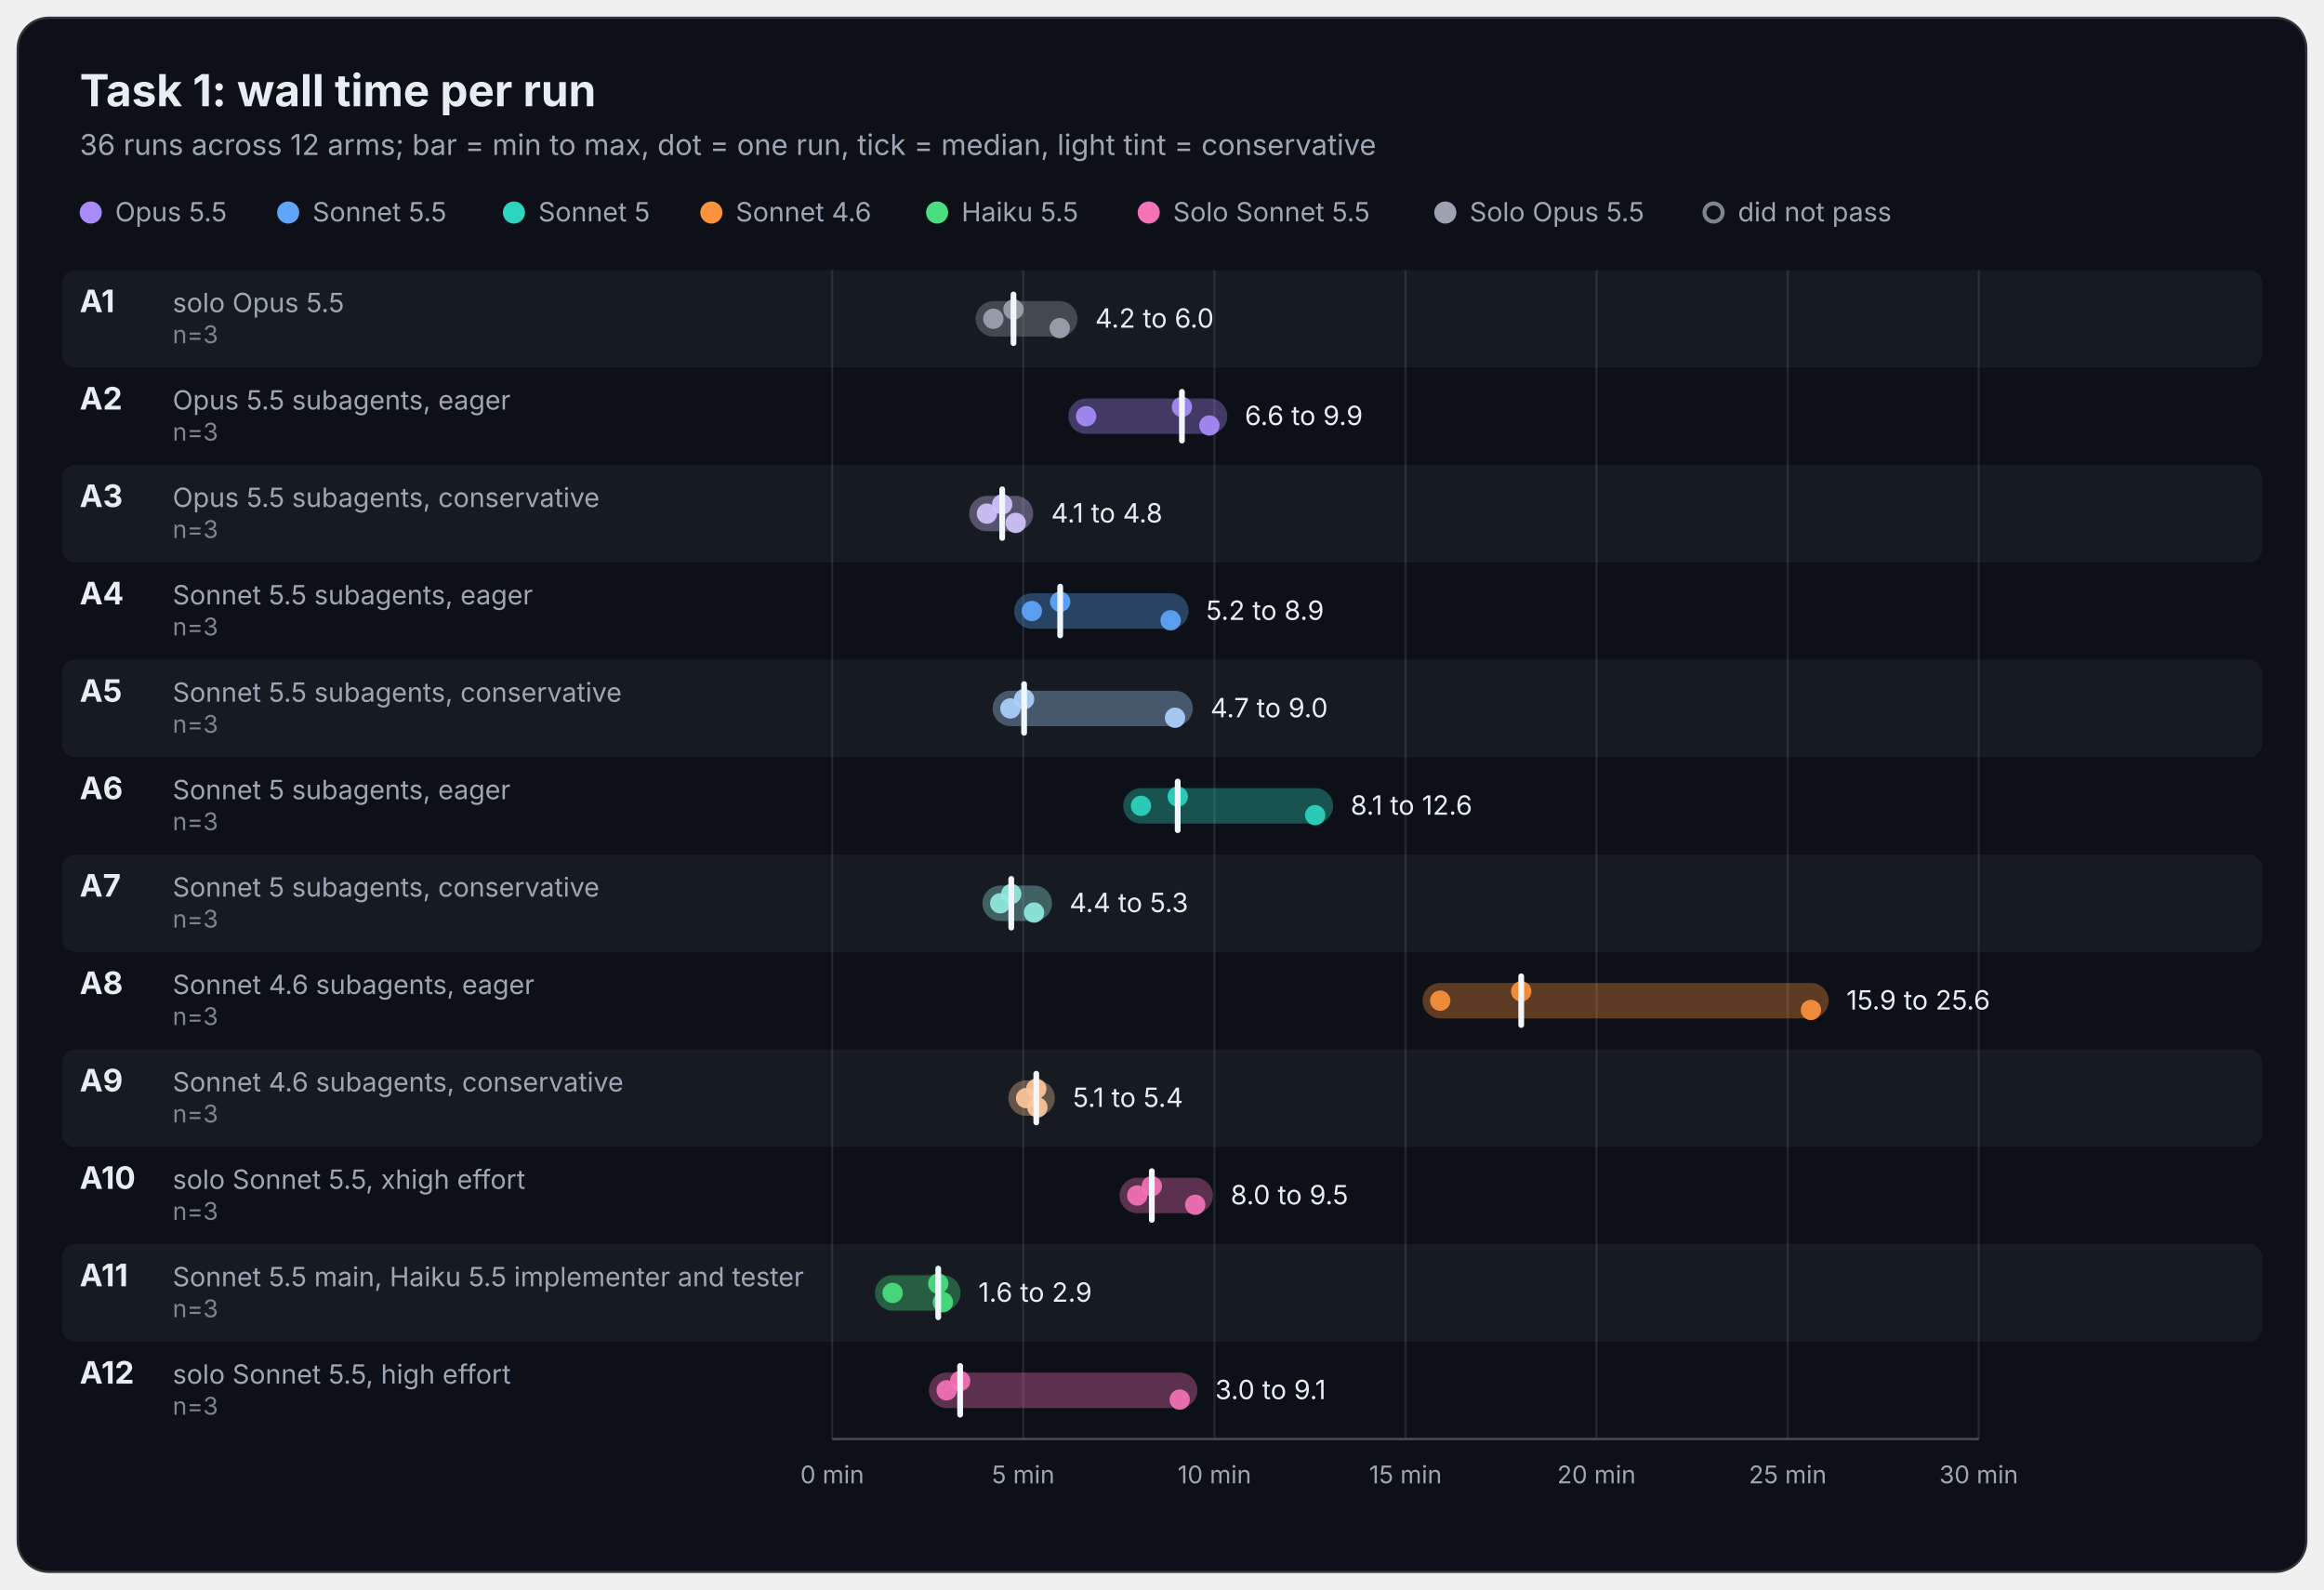
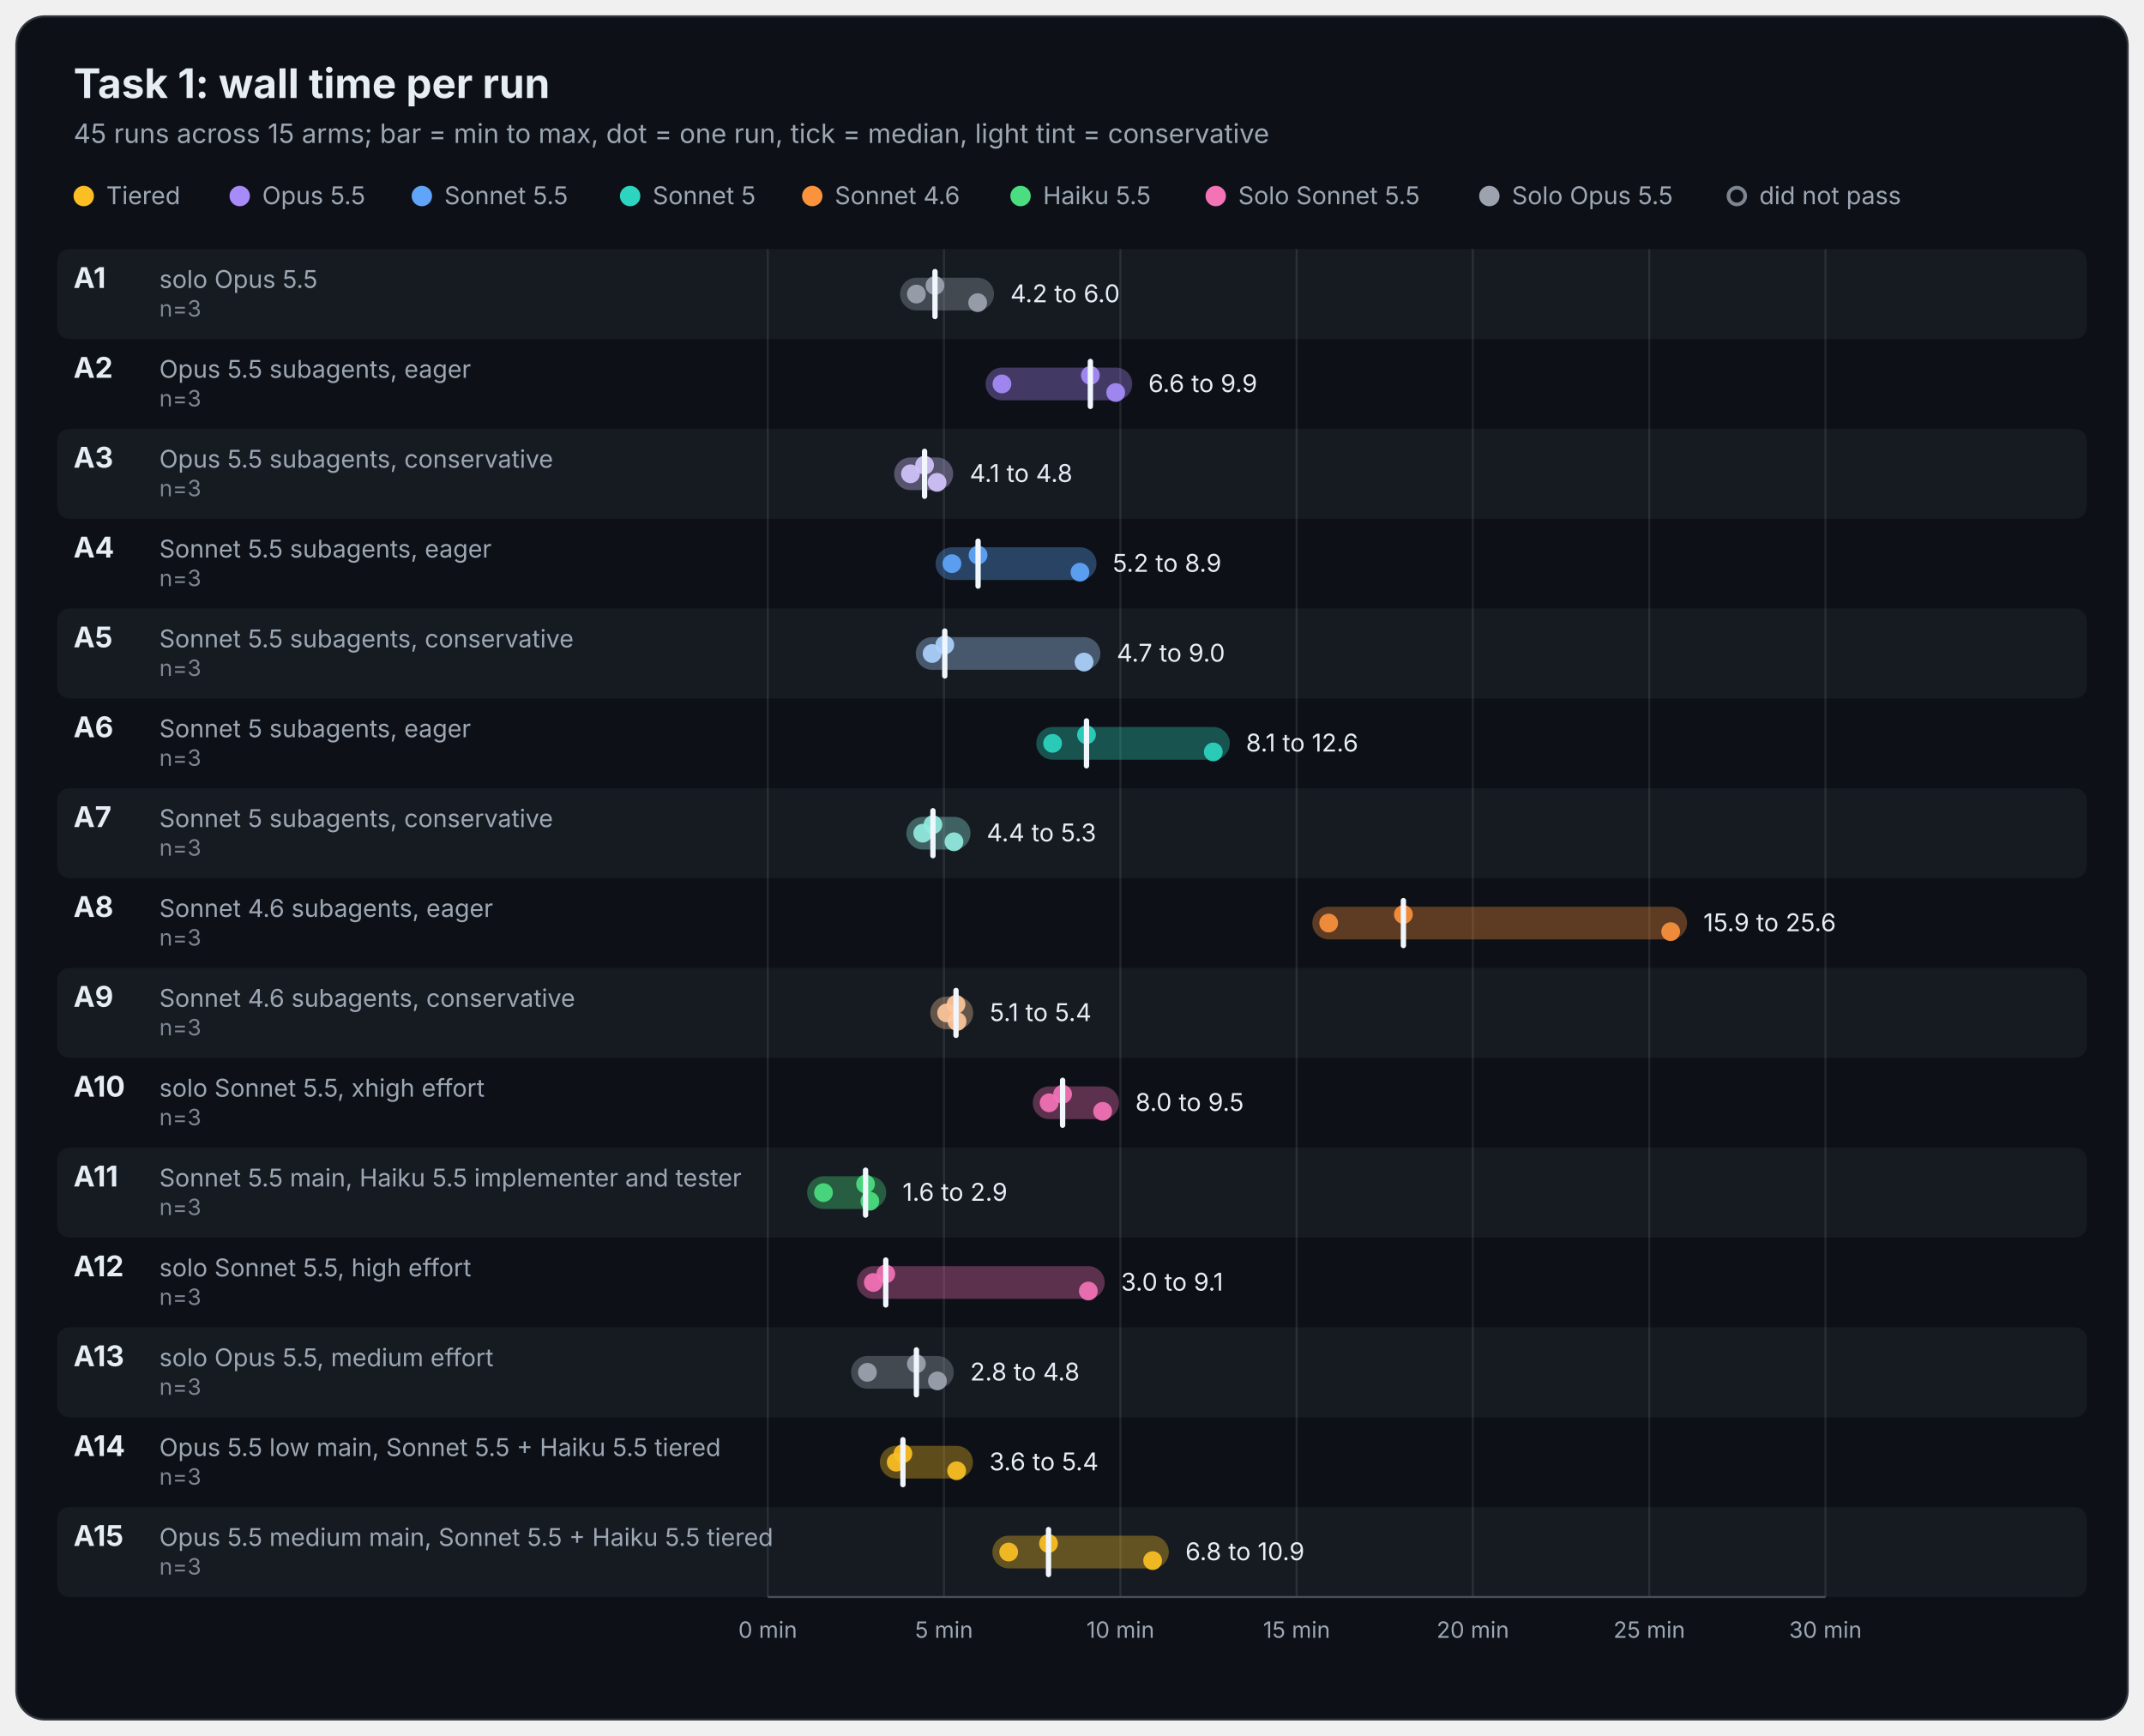
- <svg xmlns="http://www.w3.org/2000/svg" width="1050" height="718.0" viewBox="0 0 1050 718.0" role="img" aria-label="Task 1: wall time per run" font-family="-apple-system, &quot;Segoe UI&quot;, Inter, Roboto, &quot;Helvetica Neue&quot;, Arial, sans-serif">
-   <rect x="8" y="8" width="1034" height="702.0" rx="14" fill="#0d1117" stroke="#30363d" stroke-width="1" />
+ <svg xmlns="http://www.w3.org/2000/svg" width="1050" height="850.0" viewBox="0 0 1050 850.0" role="img" aria-label="Task 1: wall time per run" font-family="-apple-system, &quot;Segoe UI&quot;, Inter, Roboto, &quot;Helvetica Neue&quot;, Arial, sans-serif">
+   <rect x="8" y="8" width="1034" height="834.0" rx="14" fill="#0d1117" stroke="#30363d" stroke-width="1" />
  <text x="36.0" y="48.0" font-size="20" font-weight="700" fill="#e6edf3" text-anchor="start">Task 1: wall time per run</text>
-   <text x="36.0" y="70.0" font-size="13" font-weight="400" fill="#9da7b3" text-anchor="start">36 runs across 12 arms; bar = min to max, dot = one run, tick = median, light tint = conservative</text>
-   <circle cx="41.0" cy="96.0" r="5" fill="#a78bfa" />
-   <text x="52.0" y="100.0" font-size="12" font-weight="400" fill="#9da7b3" text-anchor="start">Opus 5.5</text>
-   <circle cx="130.2" cy="96.0" r="5" fill="#60a5fa" />
-   <text x="141.2" y="100.0" font-size="12" font-weight="400" fill="#9da7b3" text-anchor="start">Sonnet 5.5</text>
-   <circle cx="232.2" cy="96.0" r="5" fill="#2dd4bf" />
-   <text x="243.2" y="100.0" font-size="12" font-weight="400" fill="#9da7b3" text-anchor="start">Sonnet 5</text>
-   <circle cx="321.4" cy="96.0" r="5" fill="#fb923c" />
-   <text x="332.4" y="100.0" font-size="12" font-weight="400" fill="#9da7b3" text-anchor="start">Sonnet 4.6</text>
-   <circle cx="423.4" cy="96.0" r="5" fill="#4ade80" />
-   <text x="434.4" y="100.0" font-size="12" font-weight="400" fill="#9da7b3" text-anchor="start">Haiku 5.5</text>
-   <circle cx="519.0" cy="96.0" r="5" fill="#f472b6" />
-   <text x="530.0" y="100.0" font-size="12" font-weight="400" fill="#9da7b3" text-anchor="start">Solo Sonnet 5.5</text>
-   <circle cx="653.0" cy="96.0" r="5" fill="#9ca3af" />
-   <text x="664.0" y="100.0" font-size="12" font-weight="400" fill="#9da7b3" text-anchor="start">Solo Opus 5.5</text>
-   <circle cx="774.2" cy="96.0" r="4.1" fill="#0d1117" stroke="#7d8590" stroke-width="1.8" />
-   <text x="785.2" y="100.0" font-size="12" font-weight="400" fill="#9da7b3" text-anchor="start">did not pass</text>
+   <text x="36.0" y="70.0" font-size="13" font-weight="400" fill="#9da7b3" text-anchor="start">45 runs across 15 arms; bar = min to max, dot = one run, tick = median, light tint = conservative</text>
+   <circle cx="41.0" cy="96.0" r="5" fill="#fbbf24" />
+   <text x="52.0" y="100.0" font-size="12" font-weight="400" fill="#9da7b3" text-anchor="start">Tiered</text>
+   <circle cx="117.4" cy="96.0" r="5" fill="#a78bfa" />
+   <text x="128.4" y="100.0" font-size="12" font-weight="400" fill="#9da7b3" text-anchor="start">Opus 5.5</text>
+   <circle cx="206.6" cy="96.0" r="5" fill="#60a5fa" />
+   <text x="217.6" y="100.0" font-size="12" font-weight="400" fill="#9da7b3" text-anchor="start">Sonnet 5.5</text>
+   <circle cx="308.6" cy="96.0" r="5" fill="#2dd4bf" />
+   <text x="319.6" y="100.0" font-size="12" font-weight="400" fill="#9da7b3" text-anchor="start">Sonnet 5</text>
+   <circle cx="397.8" cy="96.0" r="5" fill="#fb923c" />
+   <text x="408.8" y="100.0" font-size="12" font-weight="400" fill="#9da7b3" text-anchor="start">Sonnet 4.6</text>
+   <circle cx="499.8" cy="96.0" r="5" fill="#4ade80" />
+   <text x="510.8" y="100.0" font-size="12" font-weight="400" fill="#9da7b3" text-anchor="start">Haiku 5.5</text>
+   <circle cx="595.4" cy="96.0" r="5" fill="#f472b6" />
+   <text x="606.4" y="100.0" font-size="12" font-weight="400" fill="#9da7b3" text-anchor="start">Solo Sonnet 5.5</text>
+   <circle cx="729.4" cy="96.0" r="5" fill="#9ca3af" />
+   <text x="740.4" y="100.0" font-size="12" font-weight="400" fill="#9da7b3" text-anchor="start">Solo Opus 5.5</text>
+   <circle cx="850.6" cy="96.0" r="4.1" fill="#0d1117" stroke="#7d8590" stroke-width="1.8" />
+   <text x="861.6" y="100.0" font-size="12" font-weight="400" fill="#9da7b3" text-anchor="start">did not pass</text>
  <rect x="28" y="122.0" width="994.0" height="44" rx="6" fill="#161b22" />
  <rect x="28" y="210.0" width="994.0" height="44" rx="6" fill="#161b22" />
  <rect x="28" y="298.0" width="994.0" height="44" rx="6" fill="#161b22" />
  <rect x="28" y="386.0" width="994.0" height="44" rx="6" fill="#161b22" />
  <rect x="28" y="474.0" width="994.0" height="44" rx="6" fill="#161b22" />
  <rect x="28" y="562.0" width="994.0" height="44" rx="6" fill="#161b22" />
-   <line x1="376.0" y1="122.0" x2="376.0" y2="650.0" stroke="#ffffff" stroke-opacity="0.09" stroke-width="1" />
-   <text x="376.0" y="670.0" font-size="11" font-weight="400" fill="#9da7b3" text-anchor="middle">0 min</text>
-   <line x1="462.3" y1="122.0" x2="462.3" y2="650.0" stroke="#ffffff" stroke-opacity="0.09" stroke-width="1" />
-   <text x="462.3" y="670.0" font-size="11" font-weight="400" fill="#9da7b3" text-anchor="middle">5 min</text>
-   <line x1="548.7" y1="122.0" x2="548.7" y2="650.0" stroke="#ffffff" stroke-opacity="0.09" stroke-width="1" />
-   <text x="548.7" y="670.0" font-size="11" font-weight="400" fill="#9da7b3" text-anchor="middle">10 min</text>
-   <line x1="635.0" y1="122.0" x2="635.0" y2="650.0" stroke="#ffffff" stroke-opacity="0.09" stroke-width="1" />
-   <text x="635.0" y="670.0" font-size="11" font-weight="400" fill="#9da7b3" text-anchor="middle">15 min</text>
-   <line x1="721.3" y1="122.0" x2="721.3" y2="650.0" stroke="#ffffff" stroke-opacity="0.09" stroke-width="1" />
-   <text x="721.3" y="670.0" font-size="11" font-weight="400" fill="#9da7b3" text-anchor="middle">20 min</text>
-   <line x1="807.7" y1="122.0" x2="807.7" y2="650.0" stroke="#ffffff" stroke-opacity="0.09" stroke-width="1" />
-   <text x="807.7" y="670.0" font-size="11" font-weight="400" fill="#9da7b3" text-anchor="middle">25 min</text>
-   <line x1="894.0" y1="122.0" x2="894.0" y2="650.0" stroke="#ffffff" stroke-opacity="0.09" stroke-width="1" />
-   <text x="894.0" y="670.0" font-size="11" font-weight="400" fill="#9da7b3" text-anchor="middle">30 min</text>
-   <line x1="376.0" y1="650.0" x2="894.0" y2="650.0" stroke="#484f58" stroke-width="1" />
+   <rect x="28" y="650.0" width="994.0" height="44" rx="6" fill="#161b22" />
+   <rect x="28" y="738.0" width="994.0" height="44" rx="6" fill="#161b22" />
+   <line x1="376.0" y1="122.0" x2="376.0" y2="782.0" stroke="#ffffff" stroke-opacity="0.09" stroke-width="1" />
+   <text x="376.0" y="802.0" font-size="11" font-weight="400" fill="#9da7b3" text-anchor="middle">0 min</text>
+   <line x1="462.3" y1="122.0" x2="462.3" y2="782.0" stroke="#ffffff" stroke-opacity="0.09" stroke-width="1" />
+   <text x="462.3" y="802.0" font-size="11" font-weight="400" fill="#9da7b3" text-anchor="middle">5 min</text>
+   <line x1="548.7" y1="122.0" x2="548.7" y2="782.0" stroke="#ffffff" stroke-opacity="0.09" stroke-width="1" />
+   <text x="548.7" y="802.0" font-size="11" font-weight="400" fill="#9da7b3" text-anchor="middle">10 min</text>
+   <line x1="635.0" y1="122.0" x2="635.0" y2="782.0" stroke="#ffffff" stroke-opacity="0.09" stroke-width="1" />
+   <text x="635.0" y="802.0" font-size="11" font-weight="400" fill="#9da7b3" text-anchor="middle">15 min</text>
+   <line x1="721.3" y1="122.0" x2="721.3" y2="782.0" stroke="#ffffff" stroke-opacity="0.09" stroke-width="1" />
+   <text x="721.3" y="802.0" font-size="11" font-weight="400" fill="#9da7b3" text-anchor="middle">20 min</text>
+   <line x1="807.7" y1="122.0" x2="807.7" y2="782.0" stroke="#ffffff" stroke-opacity="0.09" stroke-width="1" />
+   <text x="807.7" y="802.0" font-size="11" font-weight="400" fill="#9da7b3" text-anchor="middle">25 min</text>
+   <line x1="894.0" y1="122.0" x2="894.0" y2="782.0" stroke="#ffffff" stroke-opacity="0.09" stroke-width="1" />
+   <text x="894.0" y="802.0" font-size="11" font-weight="400" fill="#9da7b3" text-anchor="middle">30 min</text>
+   <line x1="376.0" y1="782.0" x2="894.0" y2="782.0" stroke="#484f58" stroke-width="1" />
  <text x="36.0" y="141.0" font-size="14" font-weight="700" fill="#e6edf3" text-anchor="start">A1</text>
  <text x="78.0" y="141.0" font-size="12" font-weight="400" fill="#9da7b3" text-anchor="start">solo Opus 5.5</text>
  <text x="78.0" y="155.0" font-size="11" font-weight="400" fill="#7d8590" text-anchor="start">n=3</text>
  <rect x="440.8" y="136.0" width="46.0" height="16" rx="8.0" fill="#9ca3af" fill-opacity="0.34" />
  <circle cx="448.8" cy="144.0" r="4.6" fill="#9ca3af" fill-opacity="0.92" />
  <circle cx="457.9" cy="139.8" r="4.6" fill="#9ca3af" fill-opacity="0.92" />
  <circle cx="478.8" cy="148.2" r="4.6" fill="#9ca3af" fill-opacity="0.92" />
  <line x1="457.9" y1="133.0" x2="457.9" y2="155.0" stroke="#f0f6fc" stroke-width="2.6" stroke-linecap="round" />
  <text x="494.8" y="148.0" font-size="12" font-weight="400" fill="#e6edf3" text-anchor="start">4.2 to 6.0</text>
  <text x="36.0" y="185.0" font-size="14" font-weight="700" fill="#e6edf3" text-anchor="start">A2</text>
  <text x="78.0" y="185.0" font-size="12" font-weight="400" fill="#9da7b3" text-anchor="start">Opus 5.5 subagents, eager</text>
  <text x="78.0" y="199.0" font-size="11" font-weight="400" fill="#7d8590" text-anchor="start">n=3</text>
  <rect x="482.7" y="180.0" width="71.8" height="16" rx="8.0" fill="#a78bfa" fill-opacity="0.34" />
  <circle cx="490.7" cy="188.0" r="4.6" fill="#a78bfa" fill-opacity="0.92" />
  <circle cx="534.0" cy="183.8" r="4.6" fill="#a78bfa" fill-opacity="0.92" />
  <circle cx="546.4" cy="192.2" r="4.6" fill="#a78bfa" fill-opacity="0.92" />
  <line x1="534.0" y1="177.0" x2="534.0" y2="199.0" stroke="#f0f6fc" stroke-width="2.6" stroke-linecap="round" />
  <text x="562.4" y="192.0" font-size="12" font-weight="400" fill="#e6edf3" text-anchor="start">6.6 to 9.9</text>
  <text x="36.0" y="229.0" font-size="14" font-weight="700" fill="#e6edf3" text-anchor="start">A3</text>
  <text x="78.0" y="229.0" font-size="12" font-weight="400" fill="#9da7b3" text-anchor="start">Opus 5.5 subagents, conservative</text>
  <text x="78.0" y="243.0" font-size="11" font-weight="400" fill="#7d8590" text-anchor="start">n=3</text>
  <rect x="437.9" y="224.0" width="28.9" height="16" rx="8.0" fill="#d1c3fc" fill-opacity="0.34" />
  <circle cx="445.9" cy="232.0" r="4.6" fill="#d1c3fc" fill-opacity="0.92" />
  <circle cx="452.8" cy="227.8" r="4.6" fill="#d1c3fc" fill-opacity="0.92" />
  <circle cx="458.9" cy="236.2" r="4.6" fill="#d1c3fc" fill-opacity="0.92" />
  <line x1="452.8" y1="221.0" x2="452.8" y2="243.0" stroke="#f0f6fc" stroke-width="2.6" stroke-linecap="round" />
  <text x="474.9" y="236.0" font-size="12" font-weight="400" fill="#e6edf3" text-anchor="start">4.1 to 4.8</text>
  <text x="36.0" y="273.0" font-size="14" font-weight="700" fill="#e6edf3" text-anchor="start">A4</text>
  <text x="78.0" y="273.0" font-size="12" font-weight="400" fill="#9da7b3" text-anchor="start">Sonnet 5.5 subagents, eager</text>
  <text x="78.0" y="287.0" font-size="11" font-weight="400" fill="#7d8590" text-anchor="start">n=3</text>
  <rect x="458.2" y="268.0" width="78.8" height="16" rx="8.0" fill="#60a5fa" fill-opacity="0.34" />
  <circle cx="466.2" cy="276.0" r="4.6" fill="#60a5fa" fill-opacity="0.92" />
  <circle cx="479.0" cy="271.8" r="4.6" fill="#60a5fa" fill-opacity="0.92" />
  <circle cx="528.9" cy="280.2" r="4.6" fill="#60a5fa" fill-opacity="0.92" />
  <line x1="479.0" y1="265.0" x2="479.0" y2="287.0" stroke="#f0f6fc" stroke-width="2.6" stroke-linecap="round" />
  <text x="544.9" y="280.0" font-size="12" font-weight="400" fill="#e6edf3" text-anchor="start">5.2 to 8.9</text>
  <text x="36.0" y="317.0" font-size="14" font-weight="700" fill="#e6edf3" text-anchor="start">A5</text>
  <text x="78.0" y="317.0" font-size="12" font-weight="400" fill="#9da7b3" text-anchor="start">Sonnet 5.5 subagents, conservative</text>
  <text x="78.0" y="331.0" font-size="11" font-weight="400" fill="#7d8590" text-anchor="start">n=3</text>
  <rect x="448.5" y="312.0" width="90.4" height="16" rx="8.0" fill="#acd0fc" fill-opacity="0.34" />
  <circle cx="456.5" cy="320.0" r="4.6" fill="#acd0fc" fill-opacity="0.92" />
  <circle cx="462.7" cy="315.8" r="4.6" fill="#acd0fc" fill-opacity="0.92" />
  <circle cx="530.9" cy="324.2" r="4.6" fill="#acd0fc" fill-opacity="0.92" />
  <line x1="462.7" y1="309.0" x2="462.7" y2="331.0" stroke="#f0f6fc" stroke-width="2.6" stroke-linecap="round" />
  <text x="546.9" y="324.0" font-size="12" font-weight="400" fill="#e6edf3" text-anchor="start">4.7 to 9.0</text>
  <text x="36.0" y="361.0" font-size="14" font-weight="700" fill="#e6edf3" text-anchor="start">A6</text>
  <text x="78.0" y="361.0" font-size="12" font-weight="400" fill="#9da7b3" text-anchor="start">Sonnet 5 subagents, eager</text>
  <text x="78.0" y="375.0" font-size="11" font-weight="400" fill="#7d8590" text-anchor="start">n=3</text>
  <rect x="507.5" y="356.0" width="94.8" height="16" rx="8.0" fill="#2dd4bf" fill-opacity="0.34" />
  <circle cx="515.5" cy="364.0" r="4.6" fill="#2dd4bf" fill-opacity="0.92" />
  <circle cx="532.1" cy="359.8" r="4.6" fill="#2dd4bf" fill-opacity="0.92" />
  <circle cx="594.2" cy="368.2" r="4.6" fill="#2dd4bf" fill-opacity="0.92" />
  <line x1="532.1" y1="353.0" x2="532.1" y2="375.0" stroke="#f0f6fc" stroke-width="2.6" stroke-linecap="round" />
  <text x="610.2" y="368.0" font-size="12" font-weight="400" fill="#e6edf3" text-anchor="start">8.1 to 12.6</text>
  <text x="36.0" y="405.0" font-size="14" font-weight="700" fill="#e6edf3" text-anchor="start">A7</text>
  <text x="78.0" y="405.0" font-size="12" font-weight="400" fill="#9da7b3" text-anchor="start">Sonnet 5 subagents, conservative</text>
  <text x="78.0" y="419.0" font-size="11" font-weight="400" fill="#7d8590" text-anchor="start">n=3</text>
  <rect x="443.9" y="400.0" width="31.4" height="16" rx="8.0" fill="#92e9de" fill-opacity="0.34" />
  <circle cx="451.9" cy="408.0" r="4.6" fill="#92e9de" fill-opacity="0.92" />
  <circle cx="456.9" cy="403.8" r="4.6" fill="#92e9de" fill-opacity="0.92" />
  <circle cx="467.2" cy="412.2" r="4.6" fill="#92e9de" fill-opacity="0.92" />
  <line x1="456.9" y1="397.0" x2="456.9" y2="419.0" stroke="#f0f6fc" stroke-width="2.6" stroke-linecap="round" />
  <text x="483.2" y="412.0" font-size="12" font-weight="400" fill="#e6edf3" text-anchor="start">4.4 to 5.3</text>
  <text x="36.0" y="449.0" font-size="14" font-weight="700" fill="#e6edf3" text-anchor="start">A8</text>
  <text x="78.0" y="449.0" font-size="12" font-weight="400" fill="#9da7b3" text-anchor="start">Sonnet 4.6 subagents, eager</text>
  <text x="78.0" y="463.0" font-size="11" font-weight="400" fill="#7d8590" text-anchor="start">n=3</text>
  <rect x="642.7" y="444.0" width="183.5" height="16" rx="8.0" fill="#fb923c" fill-opacity="0.34" />
  <circle cx="650.7" cy="452.0" r="4.6" fill="#fb923c" fill-opacity="0.92" />
  <circle cx="687.3" cy="447.8" r="4.6" fill="#fb923c" fill-opacity="0.92" />
  <circle cx="818.2" cy="456.2" r="4.6" fill="#fb923c" fill-opacity="0.92" />
  <line x1="687.3" y1="441.0" x2="687.3" y2="463.0" stroke="#f0f6fc" stroke-width="2.6" stroke-linecap="round" />
  <text x="834.2" y="456.0" font-size="12" font-weight="400" fill="#e6edf3" text-anchor="start">15.9 to 25.6</text>
  <text x="36.0" y="493.0" font-size="14" font-weight="700" fill="#e6edf3" text-anchor="start">A9</text>
  <text x="78.0" y="493.0" font-size="12" font-weight="400" fill="#9da7b3" text-anchor="start">Sonnet 4.6 subagents, conservative</text>
  <text x="78.0" y="507.0" font-size="11" font-weight="400" fill="#7d8590" text-anchor="start">n=3</text>
  <rect x="455.6" y="488.0" width="21.0" height="16" rx="8.0" fill="#fdc69a" fill-opacity="0.34" />
  <circle cx="463.6" cy="496.0" r="4.6" fill="#fdc69a" fill-opacity="0.92" />
  <circle cx="468.2" cy="491.8" r="4.6" fill="#fdc69a" fill-opacity="0.92" />
  <circle cx="468.7" cy="500.2" r="4.6" fill="#fdc69a" fill-opacity="0.92" />
  <line x1="468.2" y1="485.0" x2="468.2" y2="507.0" stroke="#f0f6fc" stroke-width="2.6" stroke-linecap="round" />
  <text x="484.7" y="500.0" font-size="12" font-weight="400" fill="#e6edf3" text-anchor="start">5.1 to 5.4</text>
  <text x="36.0" y="537.0" font-size="14" font-weight="700" fill="#e6edf3" text-anchor="start">A10</text>
  <text x="78.0" y="537.0" font-size="12" font-weight="400" fill="#9da7b3" text-anchor="start">solo Sonnet 5.5, xhigh effort</text>
  <text x="78.0" y="551.0" font-size="11" font-weight="400" fill="#7d8590" text-anchor="start">n=3</text>
  <rect x="505.8" y="532.0" width="42.2" height="16" rx="8.0" fill="#f472b6" fill-opacity="0.34" />
  <circle cx="513.8" cy="540.0" r="4.6" fill="#f472b6" fill-opacity="0.92" />
  <circle cx="520.4" cy="535.8" r="4.6" fill="#f472b6" fill-opacity="0.92" />
  <circle cx="540.0" cy="544.2" r="4.6" fill="#f472b6" fill-opacity="0.92" />
  <line x1="520.4" y1="529.0" x2="520.4" y2="551.0" stroke="#f0f6fc" stroke-width="2.6" stroke-linecap="round" />
  <text x="556.0" y="544.0" font-size="12" font-weight="400" fill="#e6edf3" text-anchor="start">8.0 to 9.5</text>
  <text x="36.0" y="581.0" font-size="14" font-weight="700" fill="#e6edf3" text-anchor="start">A11</text>
  <text x="78.0" y="581.0" font-size="12" font-weight="400" fill="#9da7b3" text-anchor="start">Sonnet 5.5 main, Haiku 5.5 implementer and tester</text>
  <text x="78.0" y="595.0" font-size="11" font-weight="400" fill="#7d8590" text-anchor="start">n=3</text>
  <rect x="395.3" y="576.0" width="38.7" height="16" rx="8.0" fill="#4ade80" fill-opacity="0.34" />
  <circle cx="403.3" cy="584.0" r="4.6" fill="#4ade80" fill-opacity="0.92" />
  <circle cx="423.9" cy="579.8" r="4.6" fill="#4ade80" fill-opacity="0.92" />
  <circle cx="426.0" cy="588.2" r="4.6" fill="#4ade80" fill-opacity="0.92" />
  <line x1="423.9" y1="573.0" x2="423.9" y2="595.0" stroke="#f0f6fc" stroke-width="2.6" stroke-linecap="round" />
  <text x="442.0" y="588.0" font-size="12" font-weight="400" fill="#e6edf3" text-anchor="start">1.6 to 2.9</text>
  <text x="36.0" y="625.0" font-size="14" font-weight="700" fill="#e6edf3" text-anchor="start">A12</text>
  <text x="78.0" y="625.0" font-size="12" font-weight="400" fill="#9da7b3" text-anchor="start">solo Sonnet 5.5, high effort</text>
  <text x="78.0" y="639.0" font-size="11" font-weight="400" fill="#7d8590" text-anchor="start">n=3</text>
  <rect x="419.7" y="620.0" width="121.3" height="16" rx="8.0" fill="#f472b6" fill-opacity="0.34" />
  <circle cx="427.7" cy="628.0" r="4.6" fill="#f472b6" fill-opacity="0.92" />
  <circle cx="433.8" cy="623.8" r="4.6" fill="#f472b6" fill-opacity="0.92" />
  <circle cx="533.0" cy="632.2" r="4.6" fill="#f472b6" fill-opacity="0.92" />
  <line x1="433.8" y1="617.0" x2="433.8" y2="639.0" stroke="#f0f6fc" stroke-width="2.6" stroke-linecap="round" />
  <text x="549.0" y="632.0" font-size="12" font-weight="400" fill="#e6edf3" text-anchor="start">3.0 to 9.1</text>
+   <text x="36.0" y="669.0" font-size="14" font-weight="700" fill="#e6edf3" text-anchor="start">A13</text>
+   <text x="78.0" y="669.0" font-size="12" font-weight="400" fill="#9da7b3" text-anchor="start">solo Opus 5.5, medium effort</text>
+   <text x="78.0" y="683.0" font-size="11" font-weight="400" fill="#7d8590" text-anchor="start">n=3</text>
+   <rect x="416.8" y="664.0" width="50.3" height="16" rx="8.0" fill="#9ca3af" fill-opacity="0.34" />
+   <circle cx="424.8" cy="672.0" r="4.6" fill="#9ca3af" fill-opacity="0.92" />
+   <circle cx="448.8" cy="667.8" r="4.6" fill="#9ca3af" fill-opacity="0.92" />
+   <circle cx="459.1" cy="676.2" r="4.6" fill="#9ca3af" fill-opacity="0.92" />
+   <line x1="448.8" y1="661.0" x2="448.8" y2="683.0" stroke="#f0f6fc" stroke-width="2.6" stroke-linecap="round" />
+   <text x="475.1" y="676.0" font-size="12" font-weight="400" fill="#e6edf3" text-anchor="start">2.8 to 4.8</text>
+   <text x="36.0" y="713.0" font-size="14" font-weight="700" fill="#e6edf3" text-anchor="start">A14</text>
+   <text x="78.0" y="713.0" font-size="12" font-weight="400" fill="#9da7b3" text-anchor="start">Opus 5.5 low main, Sonnet 5.5 + Haiku 5.5 tiered</text>
+   <text x="78.0" y="727.0" font-size="11" font-weight="400" fill="#7d8590" text-anchor="start">n=3</text>
+   <rect x="430.9" y="708.0" width="45.6" height="16" rx="8.0" fill="#fbbf24" fill-opacity="0.34" />
+   <circle cx="438.9" cy="716.0" r="4.6" fill="#fbbf24" fill-opacity="0.92" />
+   <circle cx="442.2" cy="711.8" r="4.6" fill="#fbbf24" fill-opacity="0.92" />
+   <circle cx="468.5" cy="720.2" r="4.6" fill="#fbbf24" fill-opacity="0.92" />
+   <line x1="442.2" y1="705.0" x2="442.2" y2="727.0" stroke="#f0f6fc" stroke-width="2.6" stroke-linecap="round" />
+   <text x="484.5" y="720.0" font-size="12" font-weight="400" fill="#e6edf3" text-anchor="start">3.6 to 5.4</text>
+   <text x="36.0" y="757.0" font-size="14" font-weight="700" fill="#e6edf3" text-anchor="start">A15</text>
+   <text x="78.0" y="757.0" font-size="12" font-weight="400" fill="#9da7b3" text-anchor="start">Opus 5.5 medium main, Sonnet 5.5 + Haiku 5.5 tiered</text>
+   <text x="78.0" y="771.0" font-size="11" font-weight="400" fill="#7d8590" text-anchor="start">n=3</text>
+   <rect x="486.0" y="752.0" width="86.4" height="16" rx="8.0" fill="#fbbf24" fill-opacity="0.34" />
+   <circle cx="494.0" cy="760.0" r="4.6" fill="#fbbf24" fill-opacity="0.92" />
+   <circle cx="513.5" cy="755.8" r="4.6" fill="#fbbf24" fill-opacity="0.92" />
+   <circle cx="564.5" cy="764.2" r="4.6" fill="#fbbf24" fill-opacity="0.92" />
+   <line x1="513.5" y1="749.0" x2="513.5" y2="771.0" stroke="#f0f6fc" stroke-width="2.6" stroke-linecap="round" />
+   <text x="580.5" y="764.0" font-size="12" font-weight="400" fill="#e6edf3" text-anchor="start">6.8 to 10.9</text>
</svg>
